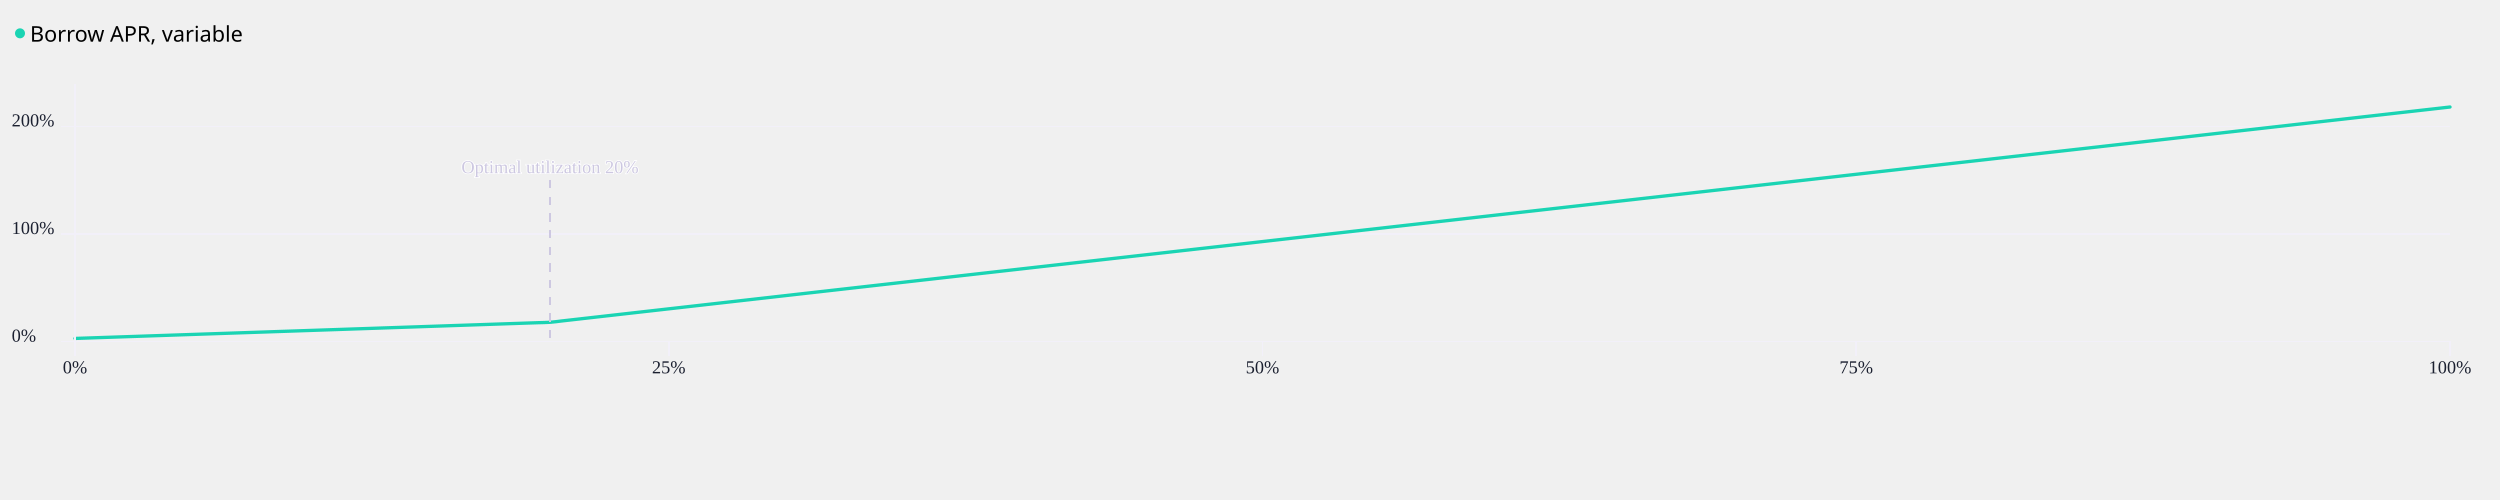
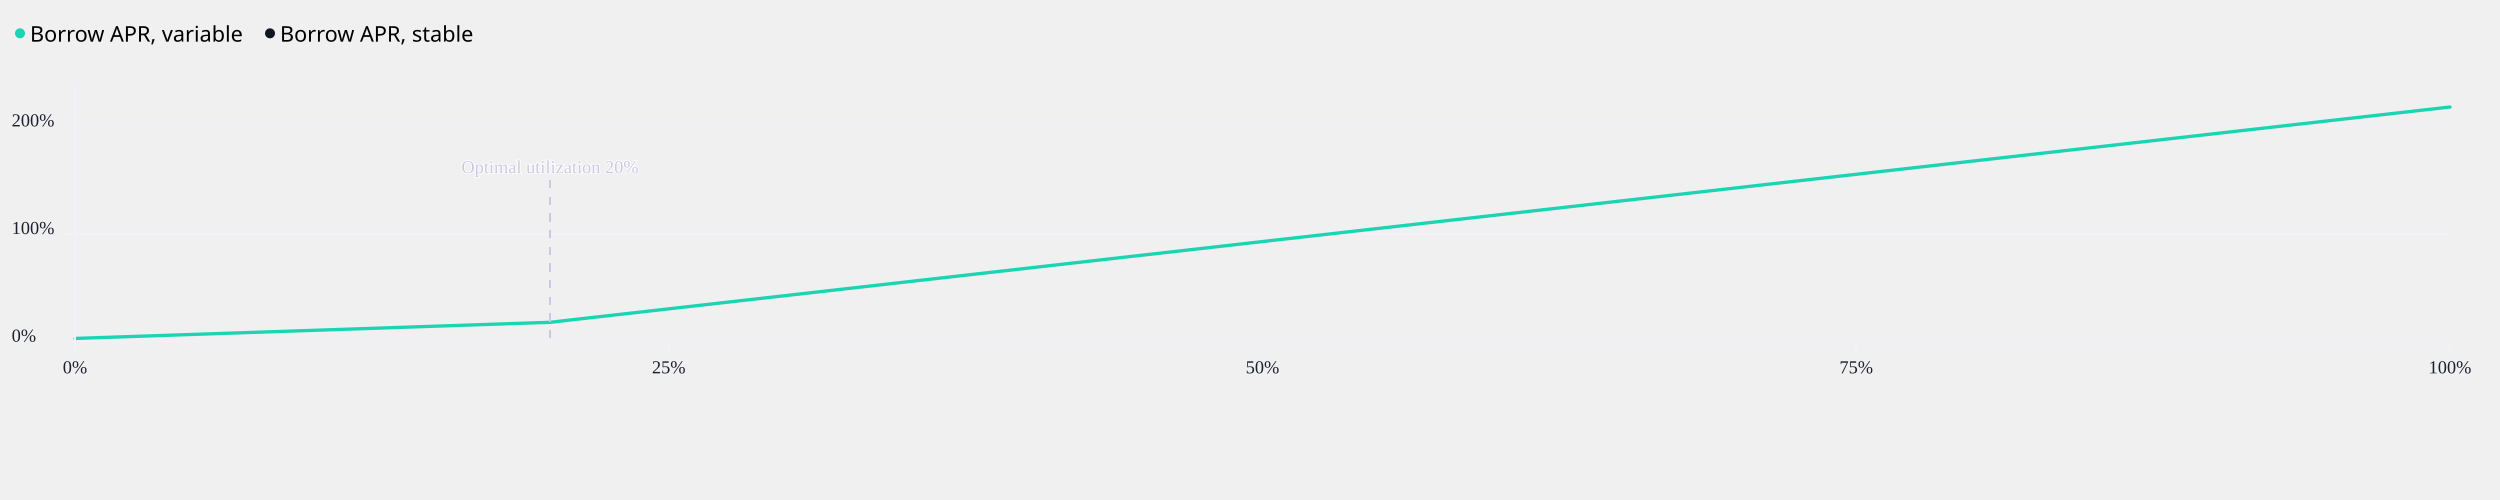
<svg xmlns="http://www.w3.org/2000/svg" style="background: white;" width="1500" height="300">
  <g style="color: black; font-size: 13px; font-family: sans-serif; transform: translate(18px, 25px);">
    <g>
      <circle r="3" cx="-6" cy="-5" style="fill: #1AD4B3" />
      <text>Borrow APR, variable</text>
+     </g>
+     <g style="transform: translateX(150px);">
+       <circle r="3" cx="-6" cy="-5" style="fill: #101423" />
+       <text>Borrow APR, stable</text>
    </g>
  </g>
  <g class="visx-group" transform="translate(45, 50)">
    <g class="visx-group visx-rows" transform="translate(0, 0)">
      <line class="visx-line" x1="0" y1="155" x2="1425" y2="155" fill="transparent" shape-rendering="crispEdges" stroke="#F2F0F9" stroke-width="1" pointer-events="none" />
      <line class="visx-line" x1="0" y1="90.417" x2="1425" y2="90.417" fill="transparent" shape-rendering="crispEdges" stroke="#F2F0F9" stroke-width="1" pointer-events="none" />
      <line class="visx-line" x1="0" y1="25.833" x2="1425" y2="25.833" fill="transparent" shape-rendering="crispEdges" stroke="#F2F0F9" stroke-width="1" pointer-events="none" />
    </g>
    <path class="visx-linepath" d="M0,153.062C2.375,152.982,4.75,152.901,7.125,152.82C9.5,152.74,11.875,152.659,14.25,152.578C16.625,152.497,19,152.417,21.375,152.336C23.75,152.255,26.125,152.174,28.5,152.094C30.875,152.013,33.25,151.932,35.625,151.852C38,151.771,40.375,151.69,42.75,151.609C45.125,151.529,47.5,151.448,49.875,151.367C52.25,151.286,54.625,151.206,57,151.125C59.375,151.044,61.75,150.964,64.125,150.883C66.5,150.802,68.875,150.721,71.25,150.641C73.625,150.56,76,150.479,78.375,150.398C80.75,150.318,83.125,150.237,85.5,150.156C87.875,150.076,90.25,149.995,92.625,149.914C95,149.833,97.375,149.753,99.75,149.672C102.125,149.591,104.5,149.51,106.875,149.43C109.25,149.349,111.625,149.268,114,149.188C116.375,149.107,118.75,149.026,121.125,148.945C123.5,148.865,125.875,148.784,128.25,148.703C130.625,148.622,133,148.542,135.375,148.461C137.75,148.38,140.125,148.299,142.5,148.219C144.875,148.138,147.25,148.057,149.625,147.977C152,147.896,154.375,147.815,156.75,147.734C159.125,147.654,161.5,147.573,163.875,147.492C166.25,147.411,168.625,147.331,171,147.25C173.375,147.169,175.75,147.089,178.125,147.008C180.5,146.927,182.875,146.846,185.25,146.766C187.625,146.685,190,146.604,192.375,146.523C194.75,146.443,197.125,146.362,199.5,146.281C201.875,146.201,204.25,146.12,206.625,146.039C209,145.958,211.375,145.878,213.75,145.797C216.125,145.716,218.5,145.635,220.875,145.555C223.25,145.474,225.625,145.393,228,145.312C230.375,145.232,232.75,145.151,235.125,145.07C237.5,144.99,239.875,144.909,242.25,144.828C244.625,144.747,247,144.667,249.375,144.586C251.75,144.505,254.125,144.424,256.5,144.344C258.875,144.263,261.25,144.182,263.625,144.102C266,144.021,268.375,143.94,270.75,143.859C273.125,143.779,275.5,143.698,277.875,143.617C280.25,143.536,282.625,143.536,285,143.375C287.375,143.214,289.75,142.837,292.125,142.568C294.5,142.299,296.875,142.03,299.25,141.76C301.625,141.491,304,141.222,306.375,140.953C308.75,140.684,311.125,140.415,313.5,140.146C315.875,139.877,318.25,139.608,320.625,139.339C323,139.069,325.375,138.8,327.75,138.531C330.125,138.262,332.5,137.993,334.875,137.724C337.25,137.455,339.625,137.186,342,136.917C344.375,136.648,346.75,136.378,349.125,136.109C351.5,135.84,353.875,135.571,356.25,135.302C358.625,135.033,361,134.764,363.375,134.495C365.75,134.226,368.125,133.957,370.5,133.688C372.875,133.418,375.25,133.149,377.625,132.88C380,132.611,382.375,132.342,384.75,132.073C387.125,131.804,389.5,131.535,391.875,131.266C394.25,130.997,396.625,130.727,399,130.458C401.375,130.189,403.75,129.92,406.125,129.651C408.5,129.382,410.875,129.113,413.25,128.844C415.625,128.575,418,128.306,420.375,128.036C422.75,127.767,425.125,127.498,427.5,127.229C429.875,126.96,432.25,126.691,434.625,126.422C437,126.153,439.375,125.884,441.75,125.615C444.125,125.345,446.5,125.076,448.875,124.807C451.25,124.538,453.625,124.269,456,124C458.375,123.731,460.75,123.462,463.125,123.193C465.5,122.924,467.875,122.655,470.25,122.385C472.625,122.116,475,121.847,477.375,121.578C479.75,121.309,482.125,121.04,484.5,120.771C486.875,120.502,489.25,120.233,491.625,119.964C494,119.694,496.375,119.425,498.75,119.156C501.125,118.887,503.5,118.618,505.875,118.349C508.25,118.08,510.625,117.811,513,117.542C515.375,117.273,517.75,117.003,520.125,116.734C522.5,116.465,524.875,116.196,527.25,115.927C529.625,115.658,532,115.389,534.375,115.12C536.75,114.851,539.125,114.582,541.5,114.312C543.875,114.043,546.25,113.774,548.625,113.505C551,113.236,553.375,112.967,555.75,112.698C558.125,112.429,560.5,112.16,562.875,111.891C565.25,111.622,567.625,111.352,570,111.083C572.375,110.814,574.75,110.545,577.125,110.276C579.5,110.007,581.875,109.738,584.25,109.469C586.625,109.2,589,108.931,591.375,108.661C593.75,108.392,596.125,108.123,598.5,107.854C600.875,107.585,603.25,107.316,605.625,107.047C608,106.778,610.375,106.509,612.75,106.24C615.125,105.97,617.5,105.701,619.875,105.432C622.25,105.163,624.625,104.894,627,104.625C629.375,104.356,631.75,104.087,634.125,103.818C636.5,103.549,638.875,103.28,641.25,103.01C643.625,102.741,646,102.472,648.375,102.203C650.75,101.934,653.125,101.665,655.5,101.396C657.875,101.127,660.25,100.858,662.625,100.589C665,100.319,667.375,100.05,669.75,99.781C672.125,99.512,674.5,99.243,676.875,98.974C679.25,98.705,681.625,98.436,684,98.167C686.375,97.898,688.75,97.628,691.125,97.359C693.5,97.09,695.875,96.821,698.25,96.552C700.625,96.283,703,96.014,705.375,95.745C707.75,95.476,710.125,95.207,712.5,94.938C714.875,94.668,717.25,94.399,719.625,94.13C722,93.861,724.375,93.592,726.75,93.323C729.125,93.054,731.5,92.785,733.875,92.516C736.25,92.247,738.625,91.977,741,91.708C743.375,91.439,745.75,91.17,748.125,90.901C750.5,90.632,752.875,90.363,755.25,90.094C757.625,89.825,760,89.556,762.375,89.286C764.75,89.017,767.125,88.748,769.5,88.479C771.875,88.21,774.25,87.941,776.625,87.672C779,87.403,781.375,87.134,783.75,86.865C786.125,86.595,788.5,86.326,790.875,86.057C793.25,85.788,795.625,85.519,798,85.25C800.375,84.981,802.75,84.712,805.125,84.443C807.5,84.174,809.875,83.905,812.25,83.635C814.625,83.366,817,83.097,819.375,82.828C821.75,82.559,824.125,82.29,826.5,82.021C828.875,81.752,831.25,81.483,833.625,81.214C836,80.944,838.375,80.675,840.75,80.406C843.125,80.137,845.5,79.868,847.875,79.599C850.25,79.33,852.625,79.061,855,78.792C857.375,78.523,859.75,78.253,862.125,77.984C864.5,77.715,866.875,77.446,869.25,77.177C871.625,76.908,874,76.639,876.375,76.37C878.75,76.101,881.125,75.832,883.5,75.562C885.875,75.293,888.25,75.024,890.625,74.755C893,74.486,895.375,74.217,897.75,73.948C900.125,73.679,902.5,73.41,904.875,73.141C907.25,72.872,909.625,72.602,912,72.333C914.375,72.064,916.75,71.795,919.125,71.526C921.5,71.257,923.875,70.988,926.25,70.719C928.625,70.45,931,70.181,933.375,69.911C935.75,69.642,938.125,69.373,940.5,69.104C942.875,68.835,945.25,68.566,947.625,68.297C950,68.028,952.375,67.759,954.75,67.49C957.125,67.22,959.5,66.951,961.875,66.682C964.25,66.413,966.625,66.144,969,65.875C971.375,65.606,973.75,65.337,976.125,65.068C978.5,64.799,980.875,64.53,983.25,64.26C985.625,63.991,988,63.722,990.375,63.453C992.75,63.184,995.125,62.915,997.5,62.646C999.875,62.377,1002.25,62.108,1004.625,61.839C1007,61.569,1009.375,61.3,1011.75,61.031C1014.125,60.762,1016.5,60.493,1018.875,60.224C1021.25,59.955,1023.625,59.686,1026,59.417C1028.375,59.148,1030.75,58.878,1033.125,58.609C1035.5,58.34,1037.875,58.071,1040.25,57.802C1042.625,57.533,1045,57.264,1047.375,56.995C1049.75,56.726,1052.125,56.457,1054.5,56.188C1056.875,55.918,1059.25,55.649,1061.625,55.38C1064,55.111,1066.375,54.842,1068.75,54.573C1071.125,54.304,1073.5,54.035,1075.875,53.766C1078.25,53.497,1080.625,53.227,1083,52.958C1085.375,52.689,1087.75,52.42,1090.125,52.151C1092.5,51.882,1094.875,51.613,1097.25,51.344C1099.625,51.075,1102,50.806,1104.375,50.536C1106.75,50.267,1109.125,49.998,1111.5,49.729C1113.875,49.46,1116.25,49.191,1118.625,48.922C1121,48.653,1123.375,48.384,1125.75,48.115C1128.125,47.845,1130.5,47.576,1132.875,47.307C1135.25,47.038,1137.625,46.769,1140,46.5C1142.375,46.231,1144.75,45.962,1147.125,45.693C1149.5,45.424,1151.875,45.155,1154.25,44.885C1156.625,44.616,1159,44.347,1161.375,44.078C1163.75,43.809,1166.125,43.54,1168.5,43.271C1170.875,43.002,1173.25,42.733,1175.625,42.464C1178,42.194,1180.375,41.925,1182.75,41.656C1185.125,41.387,1187.5,41.118,1189.875,40.849C1192.25,40.58,1194.625,40.311,1197,40.042C1199.375,39.773,1201.75,39.503,1204.125,39.234C1206.5,38.965,1208.875,38.696,1211.25,38.427C1213.625,38.158,1216,37.889,1218.375,37.62C1220.75,37.351,1223.125,37.082,1225.5,36.813C1227.875,36.543,1230.25,36.274,1232.625,36.005C1235,35.736,1237.375,35.467,1239.75,35.198C1242.125,34.929,1244.5,34.66,1246.875,34.391C1249.25,34.122,1251.625,33.852,1254,33.583C1256.375,33.314,1258.75,33.045,1261.125,32.776C1263.5,32.507,1265.875,32.238,1268.25,31.969C1270.625,31.7,1273,31.431,1275.375,31.161C1277.75,30.892,1280.125,30.623,1282.5,30.354C1284.875,30.085,1287.25,29.816,1289.625,29.547C1292,29.278,1294.375,29.009,1296.75,28.74C1299.125,28.47,1301.5,28.201,1303.875,27.932C1306.25,27.663,1308.625,27.394,1311,27.125C1313.375,26.856,1315.75,26.587,1318.125,26.318C1320.5,26.049,1322.875,25.78,1325.25,25.51C1327.625,25.241,1330,24.972,1332.375,24.703C1334.75,24.434,1337.125,24.165,1339.5,23.896C1341.875,23.627,1344.25,23.358,1346.625,23.089C1349,22.819,1351.375,22.55,1353.75,22.281C1356.125,22.012,1358.5,21.743,1360.875,21.474C1363.25,21.205,1365.625,20.936,1368,20.667C1370.375,20.398,1372.75,20.128,1375.125,19.859C1377.5,19.59,1379.875,19.321,1382.25,19.052C1384.625,18.783,1387,18.514,1389.375,18.245C1391.75,17.976,1394.125,17.707,1396.5,17.438C1398.875,17.168,1401.25,16.899,1403.625,16.63C1406,16.361,1408.375,16.092,1410.75,15.823C1413.125,15.554,1415.5,15.285,1417.875,15.016C1420.25,14.747,1422.625,14.477,1425,14.208" fill="transparent" stroke-linecap="round" stroke="#1AD4B3" stroke-width="2" />
    <g class="visx-group visx-axis visx-axis-bottom" transform="translate(0, 155)">
      <g class="visx-group visx-axis-tick" transform="translate(0, 0)">
        <line class="visx-line" x1="0" y1="0" x2="0" y2="8" fill="transparent" shape-rendering="crispEdges" stroke="#F2F0F9" stroke-width="1" stroke-linecap="square" />
        <svg x="0" y="0" font-size="11" style="overflow:visible">
          <text transform="" x="0" y="19" fill="#1B2030" font-size="11" text-anchor="middle">
            <tspan x="0" dy="0em">0%</tspan>
          </text>
        </svg>
      </g>
      <g class="visx-group visx-axis-tick" transform="translate(0, 0)">
        <line class="visx-line" x1="356.25" y1="0" x2="356.25" y2="8" fill="transparent" shape-rendering="crispEdges" stroke="#F2F0F9" stroke-width="1" stroke-linecap="square" />
        <svg x="0" y="0" font-size="11" style="overflow:visible">
          <text transform="" x="356.25" y="19" fill="#1B2030" font-size="11" text-anchor="middle">
            <tspan x="356.25" dy="0em">25%</tspan>
          </text>
        </svg>
      </g>
      <g class="visx-group visx-axis-tick" transform="translate(0, 0)">
        <line class="visx-line" x1="712.5" y1="0" x2="712.5" y2="8" fill="transparent" shape-rendering="crispEdges" stroke="#F2F0F9" stroke-width="1" stroke-linecap="square" />
        <svg x="0" y="0" font-size="11" style="overflow:visible">
          <text transform="" x="712.5" y="19" fill="#1B2030" font-size="11" text-anchor="middle">
            <tspan x="712.5" dy="0em">50%</tspan>
          </text>
        </svg>
      </g>
      <g class="visx-group visx-axis-tick" transform="translate(0, 0)">
        <line class="visx-line" x1="1068.75" y1="0" x2="1068.75" y2="8" fill="transparent" shape-rendering="crispEdges" stroke="#F2F0F9" stroke-width="1" stroke-linecap="square" />
        <svg x="0" y="0" font-size="11" style="overflow:visible">
          <text transform="" x="1068.75" y="19" fill="#1B2030" font-size="11" text-anchor="middle">
            <tspan x="1068.75" dy="0em">75%</tspan>
          </text>
        </svg>
      </g>
      <g class="visx-group visx-axis-tick" transform="translate(0, 0)">
        <line class="visx-line" x1="1425" y1="0" x2="1425" y2="8" fill="transparent" shape-rendering="crispEdges" stroke="#F2F0F9" stroke-width="1" stroke-linecap="square" />
        <svg x="0" y="0" font-size="11" style="overflow:visible">
          <text transform="" x="1425" y="19" fill="#1B2030" font-size="11" text-anchor="middle">
            <tspan x="1425" dy="0em">100%</tspan>
          </text>
        </svg>
      </g>
    </g>
    <g class="visx-group visx-axis visx-axis-left" transform="translate(0, 0)">
      <g class="visx-group visx-axis-tick" transform="translate(0, 0)">
        <line class="visx-line" x1="0" y1="155" x2="-8" y2="155" fill="transparent" shape-rendering="crispEdges" stroke="#F2F0F9" stroke-width="1" stroke-linecap="square" />
        <svg x="-30" y="0" font-size="11" style="overflow:visible">
          <text transform="" x="-8" y="155" fill="#1B2030" font-size="11" text-anchor="start">
            <tspan x="-8" dy="0em">0%</tspan>
          </text>
        </svg>
      </g>
      <g class="visx-group visx-axis-tick" transform="translate(0, 0)">
        <line class="visx-line" x1="0" y1="90.417" x2="-8" y2="90.417" fill="transparent" shape-rendering="crispEdges" stroke="#F2F0F9" stroke-width="1" stroke-linecap="square" />
        <svg x="-30" y="0" font-size="11" style="overflow:visible">
          <text transform="" x="-8" y="90.417" fill="#1B2030" font-size="11" text-anchor="start">
            <tspan x="-8" dy="0em">100%</tspan>
          </text>
        </svg>
      </g>
      <g class="visx-group visx-axis-tick" transform="translate(0, 0)">
        <line class="visx-line" x1="0" y1="25.833" x2="-8" y2="25.833" fill="transparent" shape-rendering="crispEdges" stroke="#F2F0F9" stroke-width="1" stroke-linecap="square" />
        <svg x="-30" y="0" font-size="11" style="overflow:visible">
          <text transform="" x="-8" y="25.833" fill="#1B2030" font-size="11" text-anchor="start">
            <tspan x="-8" dy="0em">200%</tspan>
          </text>
        </svg>
      </g>
      <line class="visx-line visx-axis-line" x1="0" y1="155.5" x2="0" y2="0.5" fill="transparent" shape-rendering="crispEdges" stroke="#F2F0F9" stroke-width="1" />
    </g>
    <rect class="visx-bar" width="1425" height="155" fill="transparent" />
    <line class="visx-line" x1="285" y1="58" x2="285" y2="155" fill="transparent" shape-rendering="crispEdges" stroke="#CDC8E1" stroke-width="1" pointer-events="none" stroke-dasharray="5" />
    <svg x="0" y="0" font-size="11px" style="overflow:visible">
      <text transform="" x="285" y="50" font-size="11px" fill="#555069" stroke="#FFFFFF" stroke-width="1px" text-anchor="middle">
        <tspan x="285" dy="0.355em">Optimal utilization 20%</tspan>
      </text>
    </svg>
    <svg x="0" y="0" font-size="11px" style="overflow:visible">
      <text transform="" x="285" y="50" font-size="11px" fill="#CDC8E1" text-anchor="middle">
        <tspan x="285" dy="0.355em">Optimal utilization 20%</tspan>
      </text>
    </svg>
  </g>
</svg>
